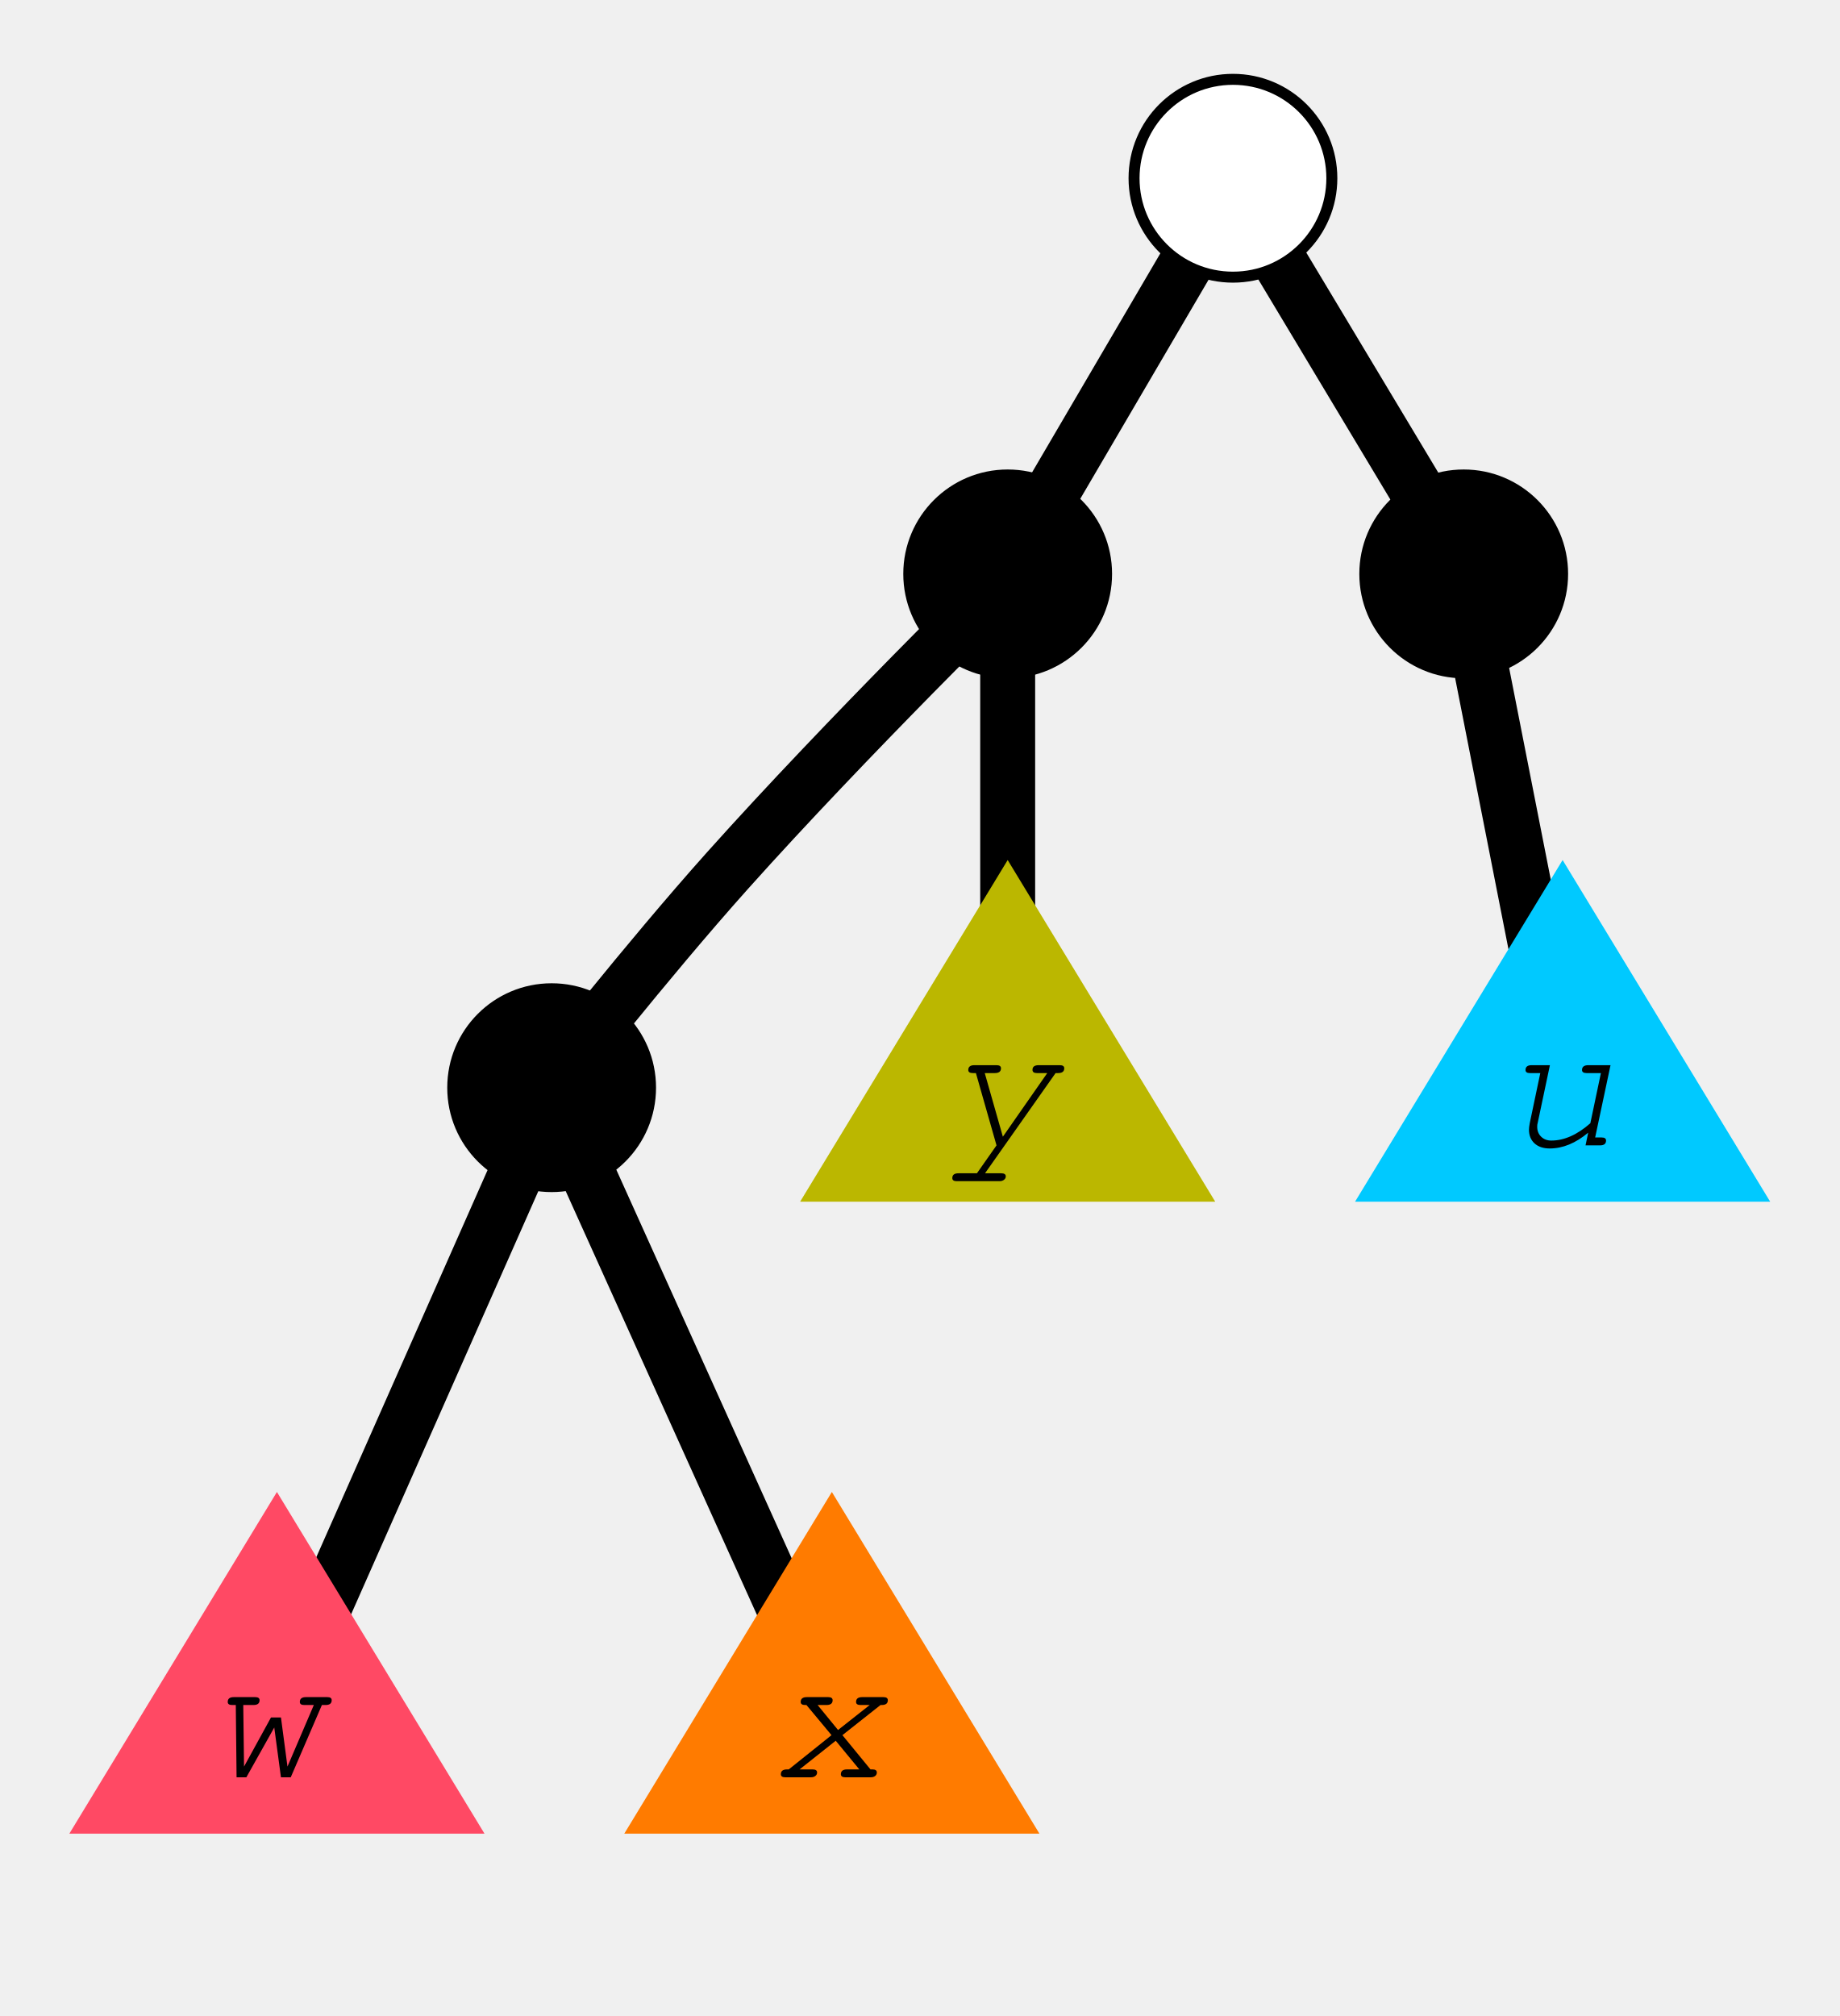
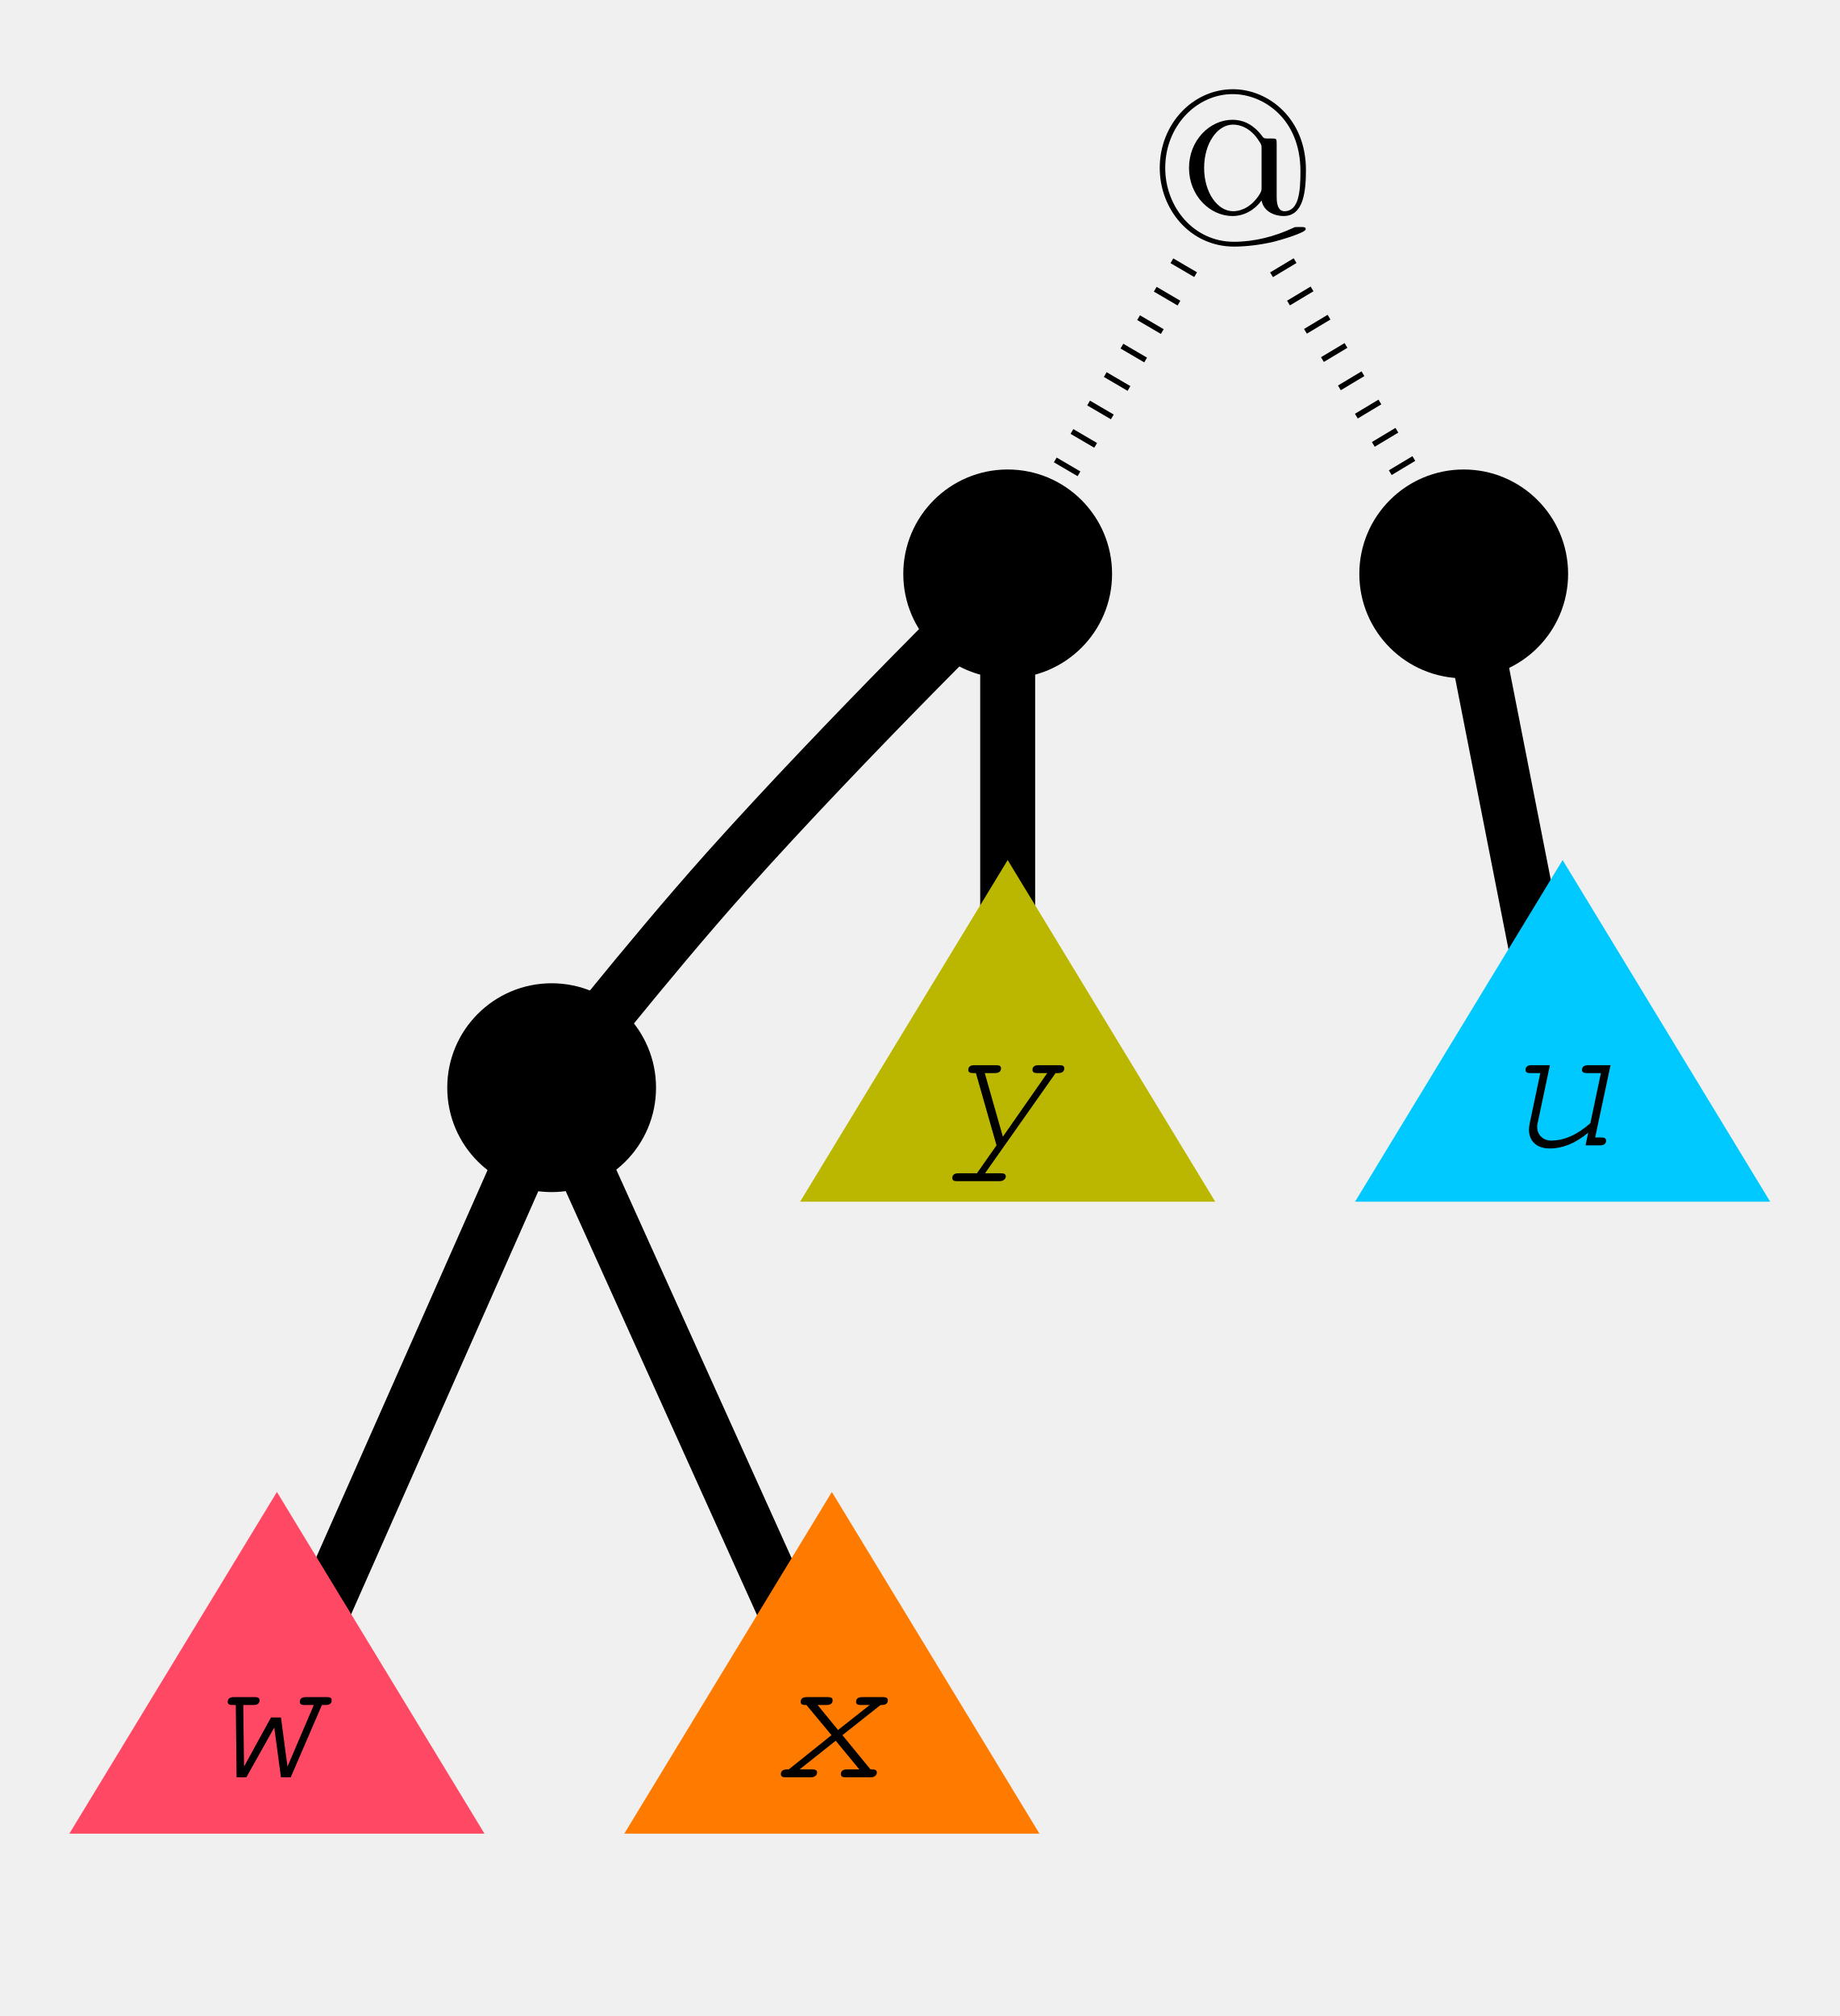
<svg xmlns="http://www.w3.org/2000/svg" width="167pt" height="183pt" viewBox="0.00 0.00 334.80 366.80">
  <g id="graph0" class="graph" transform="scale(1 1) rotate(0) translate(14.4 352.4)">
    <g id="edge1" class="edge">
-       <path fill="none" stroke="black" stroke-width="10" d="M210,-319C210,-319 169,-249 169,-249" />
+       <path fill="none" stroke="black" stroke-width="5" stroke-dasharray="1,5" d="M201.3,-304.15C194.35,-292.28 184.64,-275.7 177.68,-263.82" />
    </g>
    <g id="edge6" class="edge">
-       <path fill="none" stroke="black" stroke-width="10" d="M210,-319C210,-319 252,-249 252,-249" />
+       <path fill="none" stroke="black" stroke-width="5" stroke-dasharray="1,5" d="M218.91,-304.15C226.03,-292.28 235.98,-275.7 243.11,-263.82" />
    </g>
    <g id="edge2" class="edge">
      <path fill="none" stroke="black" stroke-width="10" d="M169,-247C169,-247 139.8,-218.36 118,-194 103.17,-177.42 86,-155.5 86,-155.5" />
    </g>
    <g id="edge5" class="edge">
      <path fill="none" stroke="black" stroke-width="10" d="M169,-247C169,-247 169,-155.5 169,-155.5" />
    </g>
    <g id="edge3" class="edge">
      <path fill="none" stroke="black" stroke-width="10" d="M86,-153.5C86,-153.5 36,-40.5 36,-40.5" />
    </g>
    <g id="edge4" class="edge">
      <path fill="none" stroke="black" stroke-width="10" d="M86,-153.5C86,-153.5 137,-40.5 137,-40.5" />
    </g>
    <g id="edge7" class="edge">
      <path fill="none" stroke="black" stroke-width="10" d="M252,-247C252,-247 270,-155.5 270,-155.5" />
    </g>
    <g id="node1" class="node">
-       <ellipse fill="white" stroke="black" stroke-width="2" cx="210" cy="-320" rx="18" ry="18" />
+       <ellipse fill="none" stroke="transparent" stroke-width="2" cx="210" cy="-320" rx="18" ry="18" />
+       <text text-anchor="middle" x="210" y="-308" font-family="math" font-size="40.00">@</text>
    </g>
    <g id="node2" class="node">
      <ellipse fill="black" stroke="black" stroke-width="2" cx="169" cy="-248" rx="18" ry="18" />
    </g>
    <g id="node3" class="node">
      <ellipse fill="black" stroke="black" stroke-width="2" cx="86" cy="-154.5" rx="18" ry="18" />
    </g>
    <g id="node4" class="node">
      <polygon fill="#ff4964" stroke="#ff4964" stroke-width="2" points="36,-79 0,-19.75 72,-19.75 36,-79" />
      <text text-anchor="middle" x="36" y="-29" font-family="monospace" font-size="35.00">𝑤</text>
    </g>
    <g id="node5" class="node">
      <polygon fill="#ff7b00" stroke="#ff7b00" stroke-width="2" points="137,-79 101,-19.75 173,-19.75 137,-79" />
      <text text-anchor="middle" x="137" y="-29" font-family="monospace" font-size="35.00">𝑥</text>
    </g>
    <g id="node6" class="node">
      <polygon fill="#bbb700" stroke="#bbb700" stroke-width="2" points="169,-194 133,-134.75 205,-134.75 169,-194" />
      <text text-anchor="middle" x="169" y="-144" font-family="monospace" font-size="35.00">𝑦</text>
    </g>
    <g id="node7" class="node">
      <ellipse fill="black" stroke="black" stroke-width="2" cx="252" cy="-248" rx="18" ry="18" />
    </g>
    <g id="node8" class="node">
      <polygon fill="#00c9ff" stroke="#00c9ff" stroke-width="2" points="270,-194 234,-134.75 306,-134.75 270,-194" />
      <text text-anchor="middle" x="270" y="-144" font-family="monospace" font-size="35.00">𝑢</text>
    </g>
  </g>
</svg>
